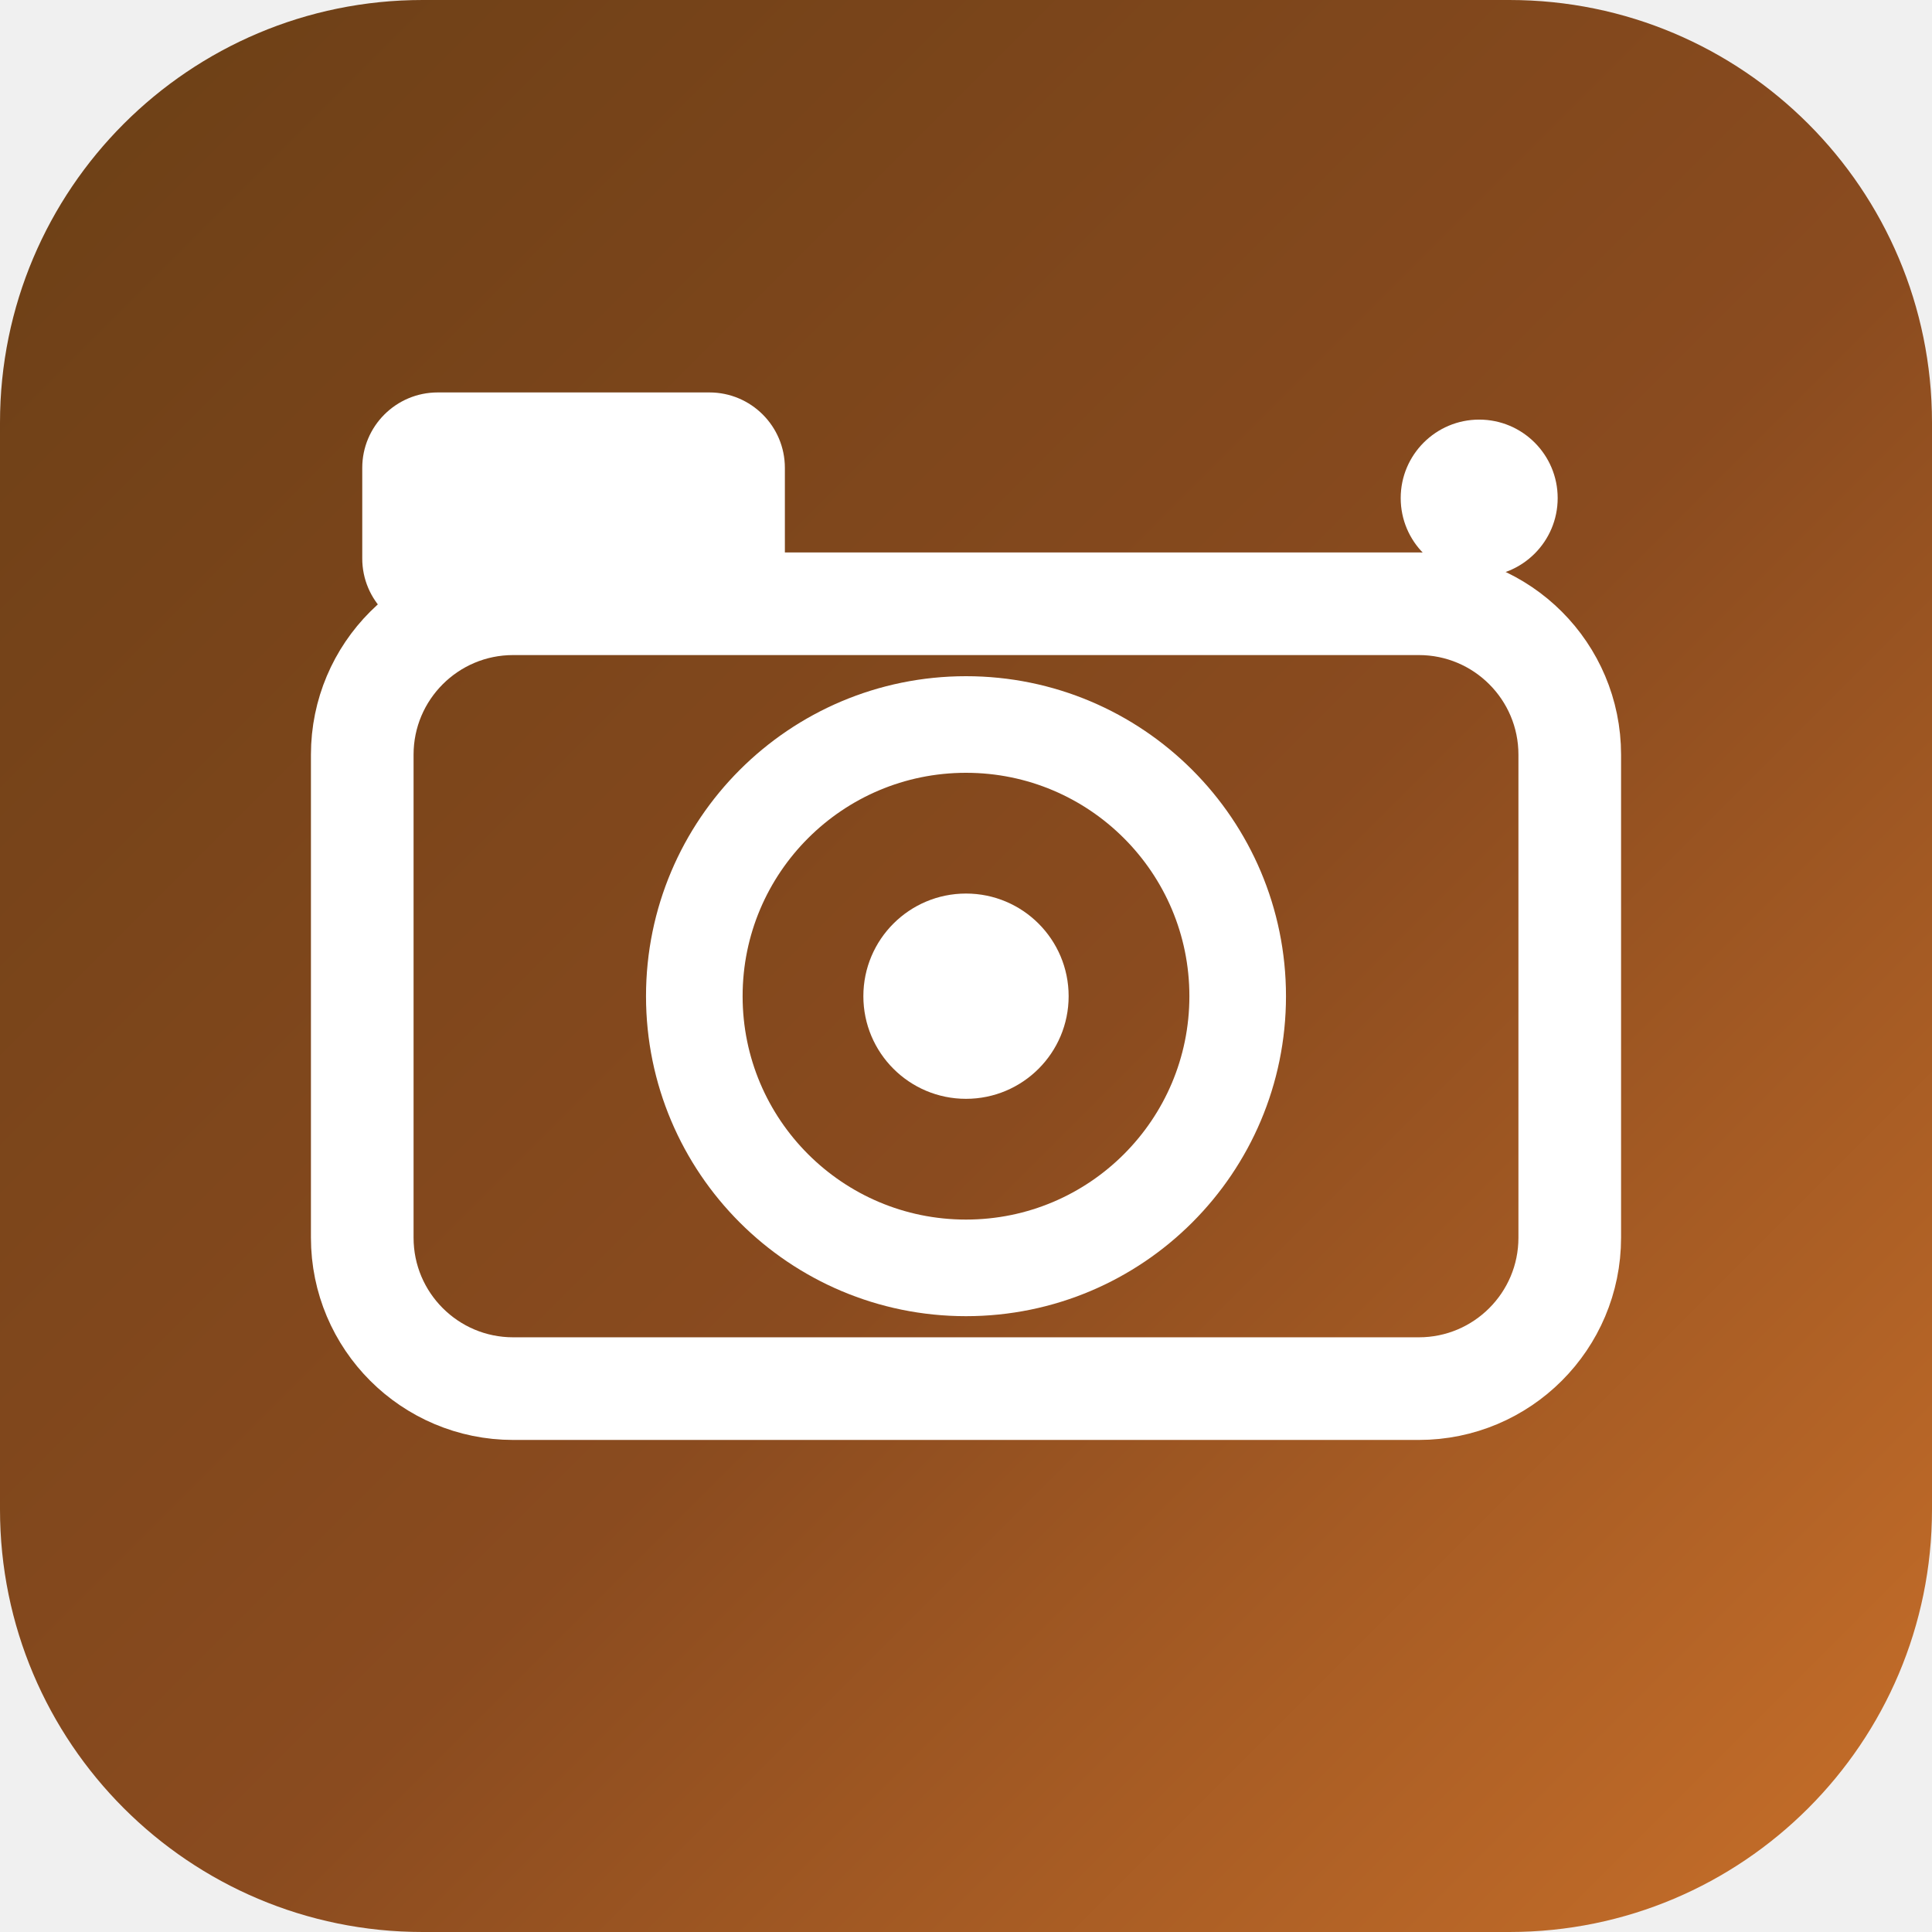
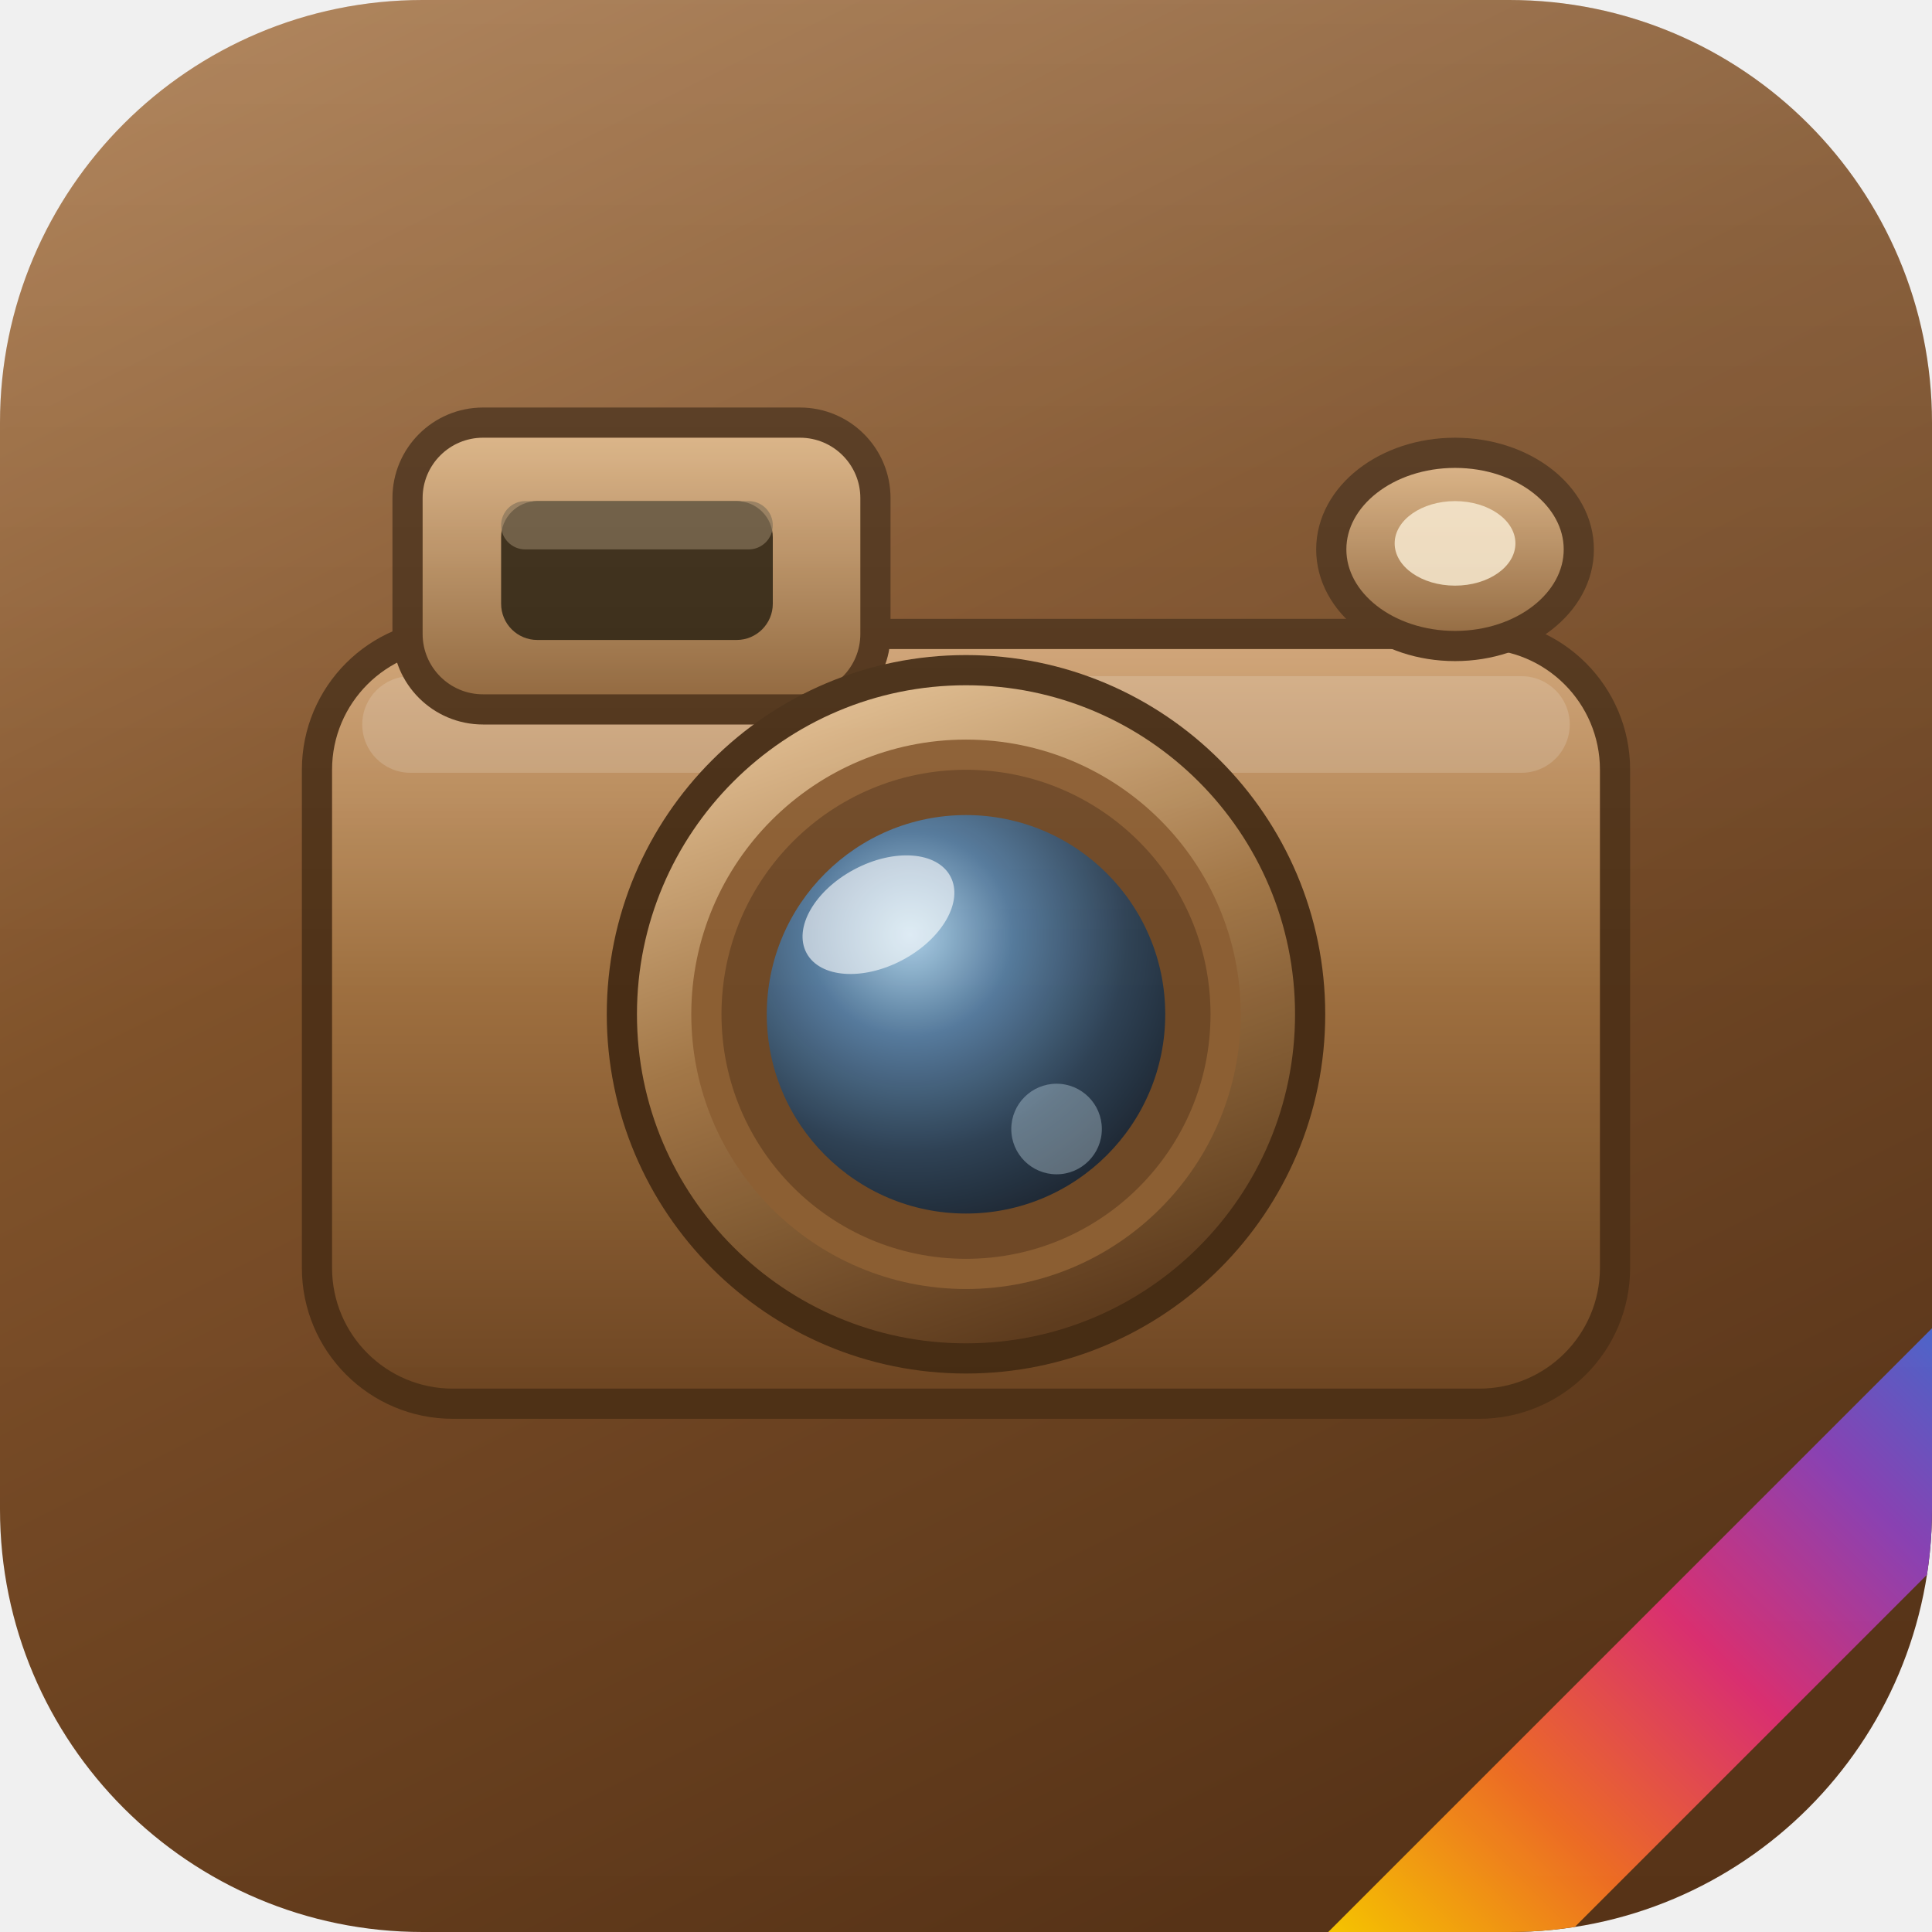
<svg xmlns="http://www.w3.org/2000/svg" viewBox="0 0 64 64">
  <defs>
-     <linearGradient id="ig-bg" x1="0" y1="0" x2="1" y2="1">
-       <stop offset="0" stop-color="#6b3f16" />
-       <stop offset="0.55" stop-color="#8a4b1f" />
-       <stop offset="1" stop-color="#c9702a" />
+     <linearGradient id="igTile" x1="0.1" y1="0" x2="0.6" y2="1">
+       <stop offset="0" stop-color="#a57446" />
+       <stop offset="0.42" stop-color="#7d4f27" />
+       <stop offset="1" stop-color="#573317" />
    </linearGradient>
+     <linearGradient id="igBody" x1="0" y1="0" x2="0" y2="1">
+       <stop offset="0" stop-color="#cfa273" />
+       <stop offset="0.45" stop-color="#9d6e3d" />
+       <stop offset="1" stop-color="#6b431f" />
+     </linearGradient>
+     <linearGradient id="igHump" x1="0" y1="0" x2="0" y2="1">
+       <stop offset="0" stop-color="#dcb383" />
+       <stop offset="1" stop-color="#8a5f34" />
+     </linearGradient>
+     <linearGradient id="igRing" x1="0.15" y1="0" x2="0.5" y2="1">
+       <stop offset="0" stop-color="#eac79a" />
+       <stop offset="0.5" stop-color="#a17544" />
+       <stop offset="1" stop-color="#5c3a1b" />
+     </linearGradient>
+     <radialGradient id="igGlass" cx="0.36" cy="0.3" r="0.8">
+       <stop offset="0" stop-color="#a9cde4" />
+       <stop offset="0.32" stop-color="#53789a" />
+       <stop offset="0.68" stop-color="#2c3f52" />
+       <stop offset="1" stop-color="#161f29" />
+     </radialGradient>
+     <linearGradient id="igRainbow" x1="0" y1="1" x2="1" y2="0">
+       <stop offset="0" stop-color="#f5c400" />
+       <stop offset="0.28" stop-color="#ec6b23" />
+       <stop offset="0.55" stop-color="#d92e6f" />
+       <stop offset="0.8" stop-color="#8a3fb0" />
+       <stop offset="1" stop-color="#4a63c8" />
+     </linearGradient>
+     <linearGradient id="igSheen" x1="0" y1="0" x2="0" y2="1">
+       <stop offset="0" stop-color="#ffffff" stop-opacity="0.22" />
+       <stop offset="0.5" stop-color="#ffffff" stop-opacity="0.03" />
+       <stop offset="1" stop-color="#ffffff" stop-opacity="0" />
+     </linearGradient>
+     <clipPath id="igClip">
+       <rect width="64" height="64" rx="14" />
+     </clipPath>
  </defs>
-   <rect width="64" height="64" rx="14" fill="url(#ig-bg)" />
-   <rect x="12" y="20" width="40" height="26" rx="5" fill="none" stroke="#fff" stroke-width="3.4" />
-   <rect x="12" y="13" width="14" height="8" rx="2.5" fill="#fff" />
-   <circle cx="49" cy="16.5" r="2.6" fill="#fff" />
-   <circle cx="32" cy="33" r="9" fill="none" stroke="#fff" stroke-width="3.2" />
-   <circle cx="32" cy="33" r="3.4" fill="#fff" />
+   <g clip-path="url(#igClip)">
+     <rect width="64" height="64" fill="url(#igTile)" />
+     <path d="M64 44 L64 52 L52 64 L44 64 Z" fill="url(#igRainbow)" />
+     <rect x="10.5" y="21" width="43" height="25.5" rx="4.5" fill="url(#igBody)" stroke="#4d2f14" stroke-width="1" />
+     <rect x="12" y="22.4" width="40" height="3.2" rx="1.6" fill="#ffffff" opacity="0.16" />
+     <rect x="13.5" y="14" width="15.5" height="9.5" rx="2.5" fill="url(#igHump)" stroke="#4d2f14" stroke-width="1" />
+     <rect x="16.6" y="16.6" width="9" height="4.6" rx="1.2" fill="#33240f" />
+     <rect x="16.6" y="16.6" width="9" height="1.6" rx="0.8" fill="#7d6a4e" opacity="0.7" />
+     <ellipse cx="48.2" cy="18.2" rx="4.1" ry="3.2" fill="url(#igHump)" stroke="#4d2f14" stroke-width="1" />
+     <ellipse cx="48.2" cy="18" rx="2" ry="1.4" fill="#f7e8cd" opacity="0.85" />
+     <circle cx="32" cy="33.6" r="11.4" fill="url(#igRing)" stroke="#452a11" stroke-width="1" />
+     <circle cx="32" cy="33.6" r="8.6" fill="#6d4623" />
+     <circle cx="32" cy="33.6" r="8.6" fill="none" stroke="#8a5c30" stroke-width="1" />
+     <circle cx="32" cy="33.6" r="6.6" fill="url(#igGlass)" />
+     <ellipse cx="29.1" cy="30.3" rx="2.7" ry="1.7" transform="rotate(-28 29.1 30.3)" fill="#ffffff" opacity="0.6" />
+     <circle cx="35" cy="37.4" r="1.5" fill="#cfe4f2" opacity="0.35" />
+     <rect width="64" height="64" fill="url(#igSheen)" opacity="0.6" />
+   </g>
</svg>
